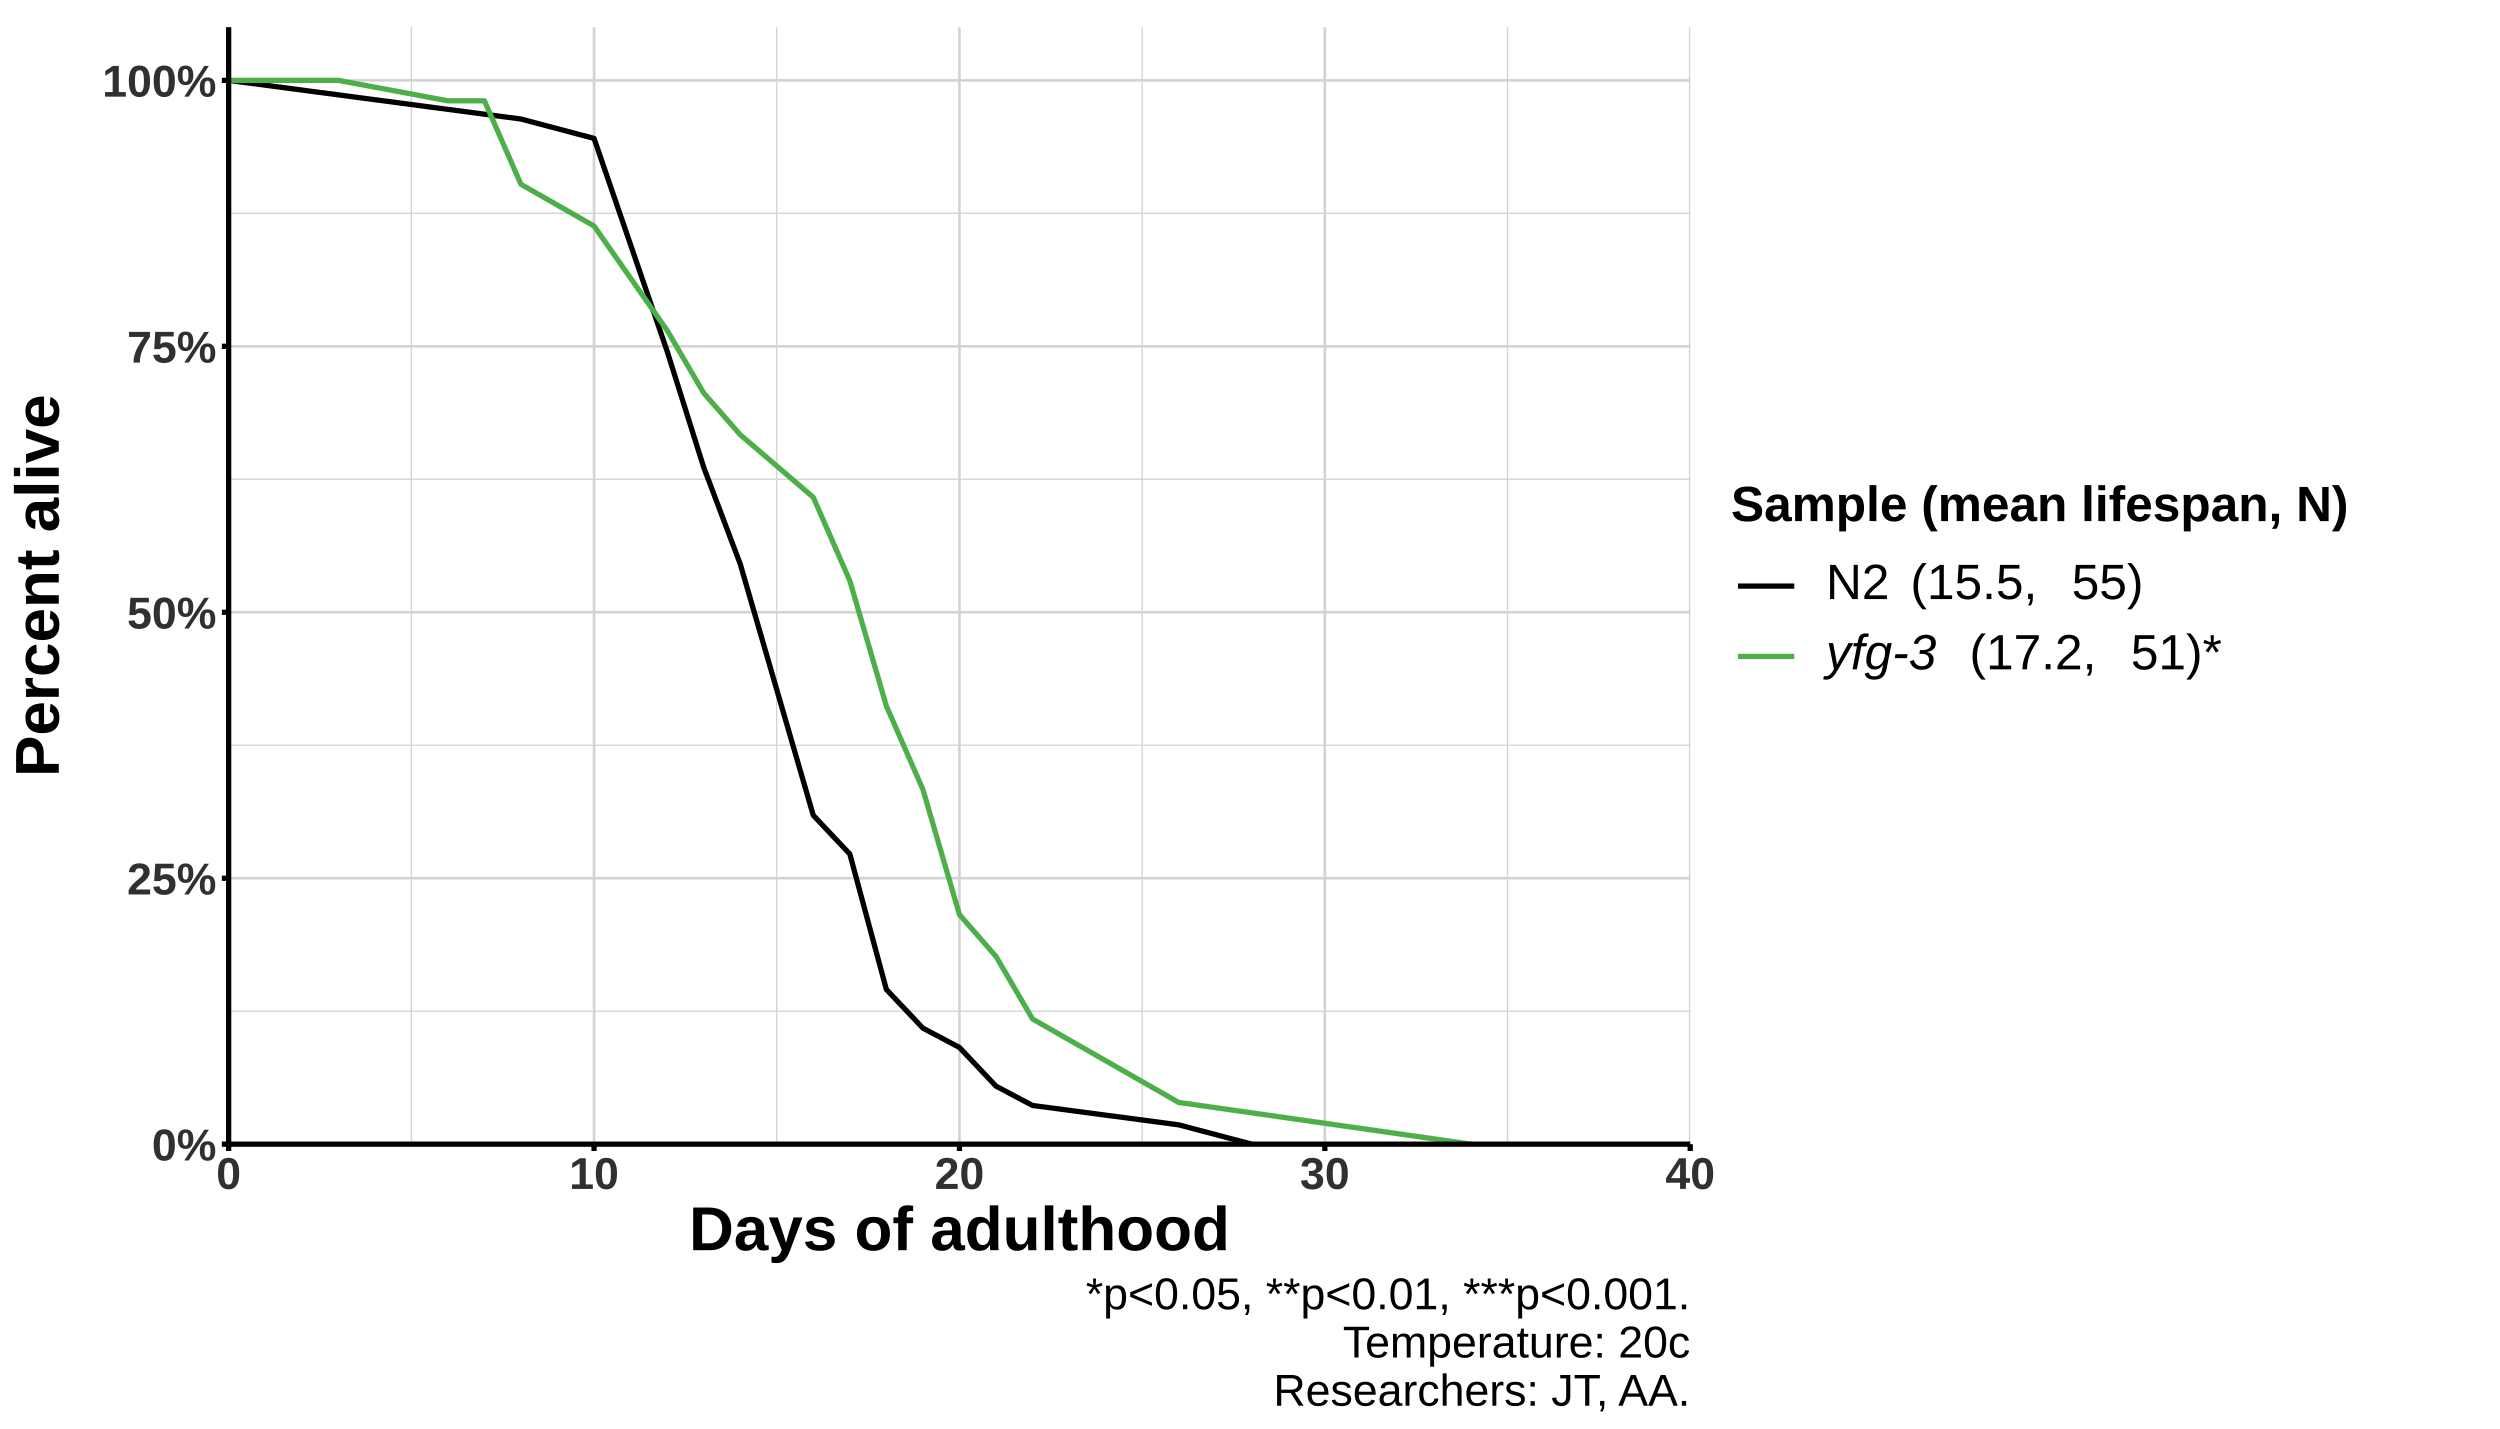
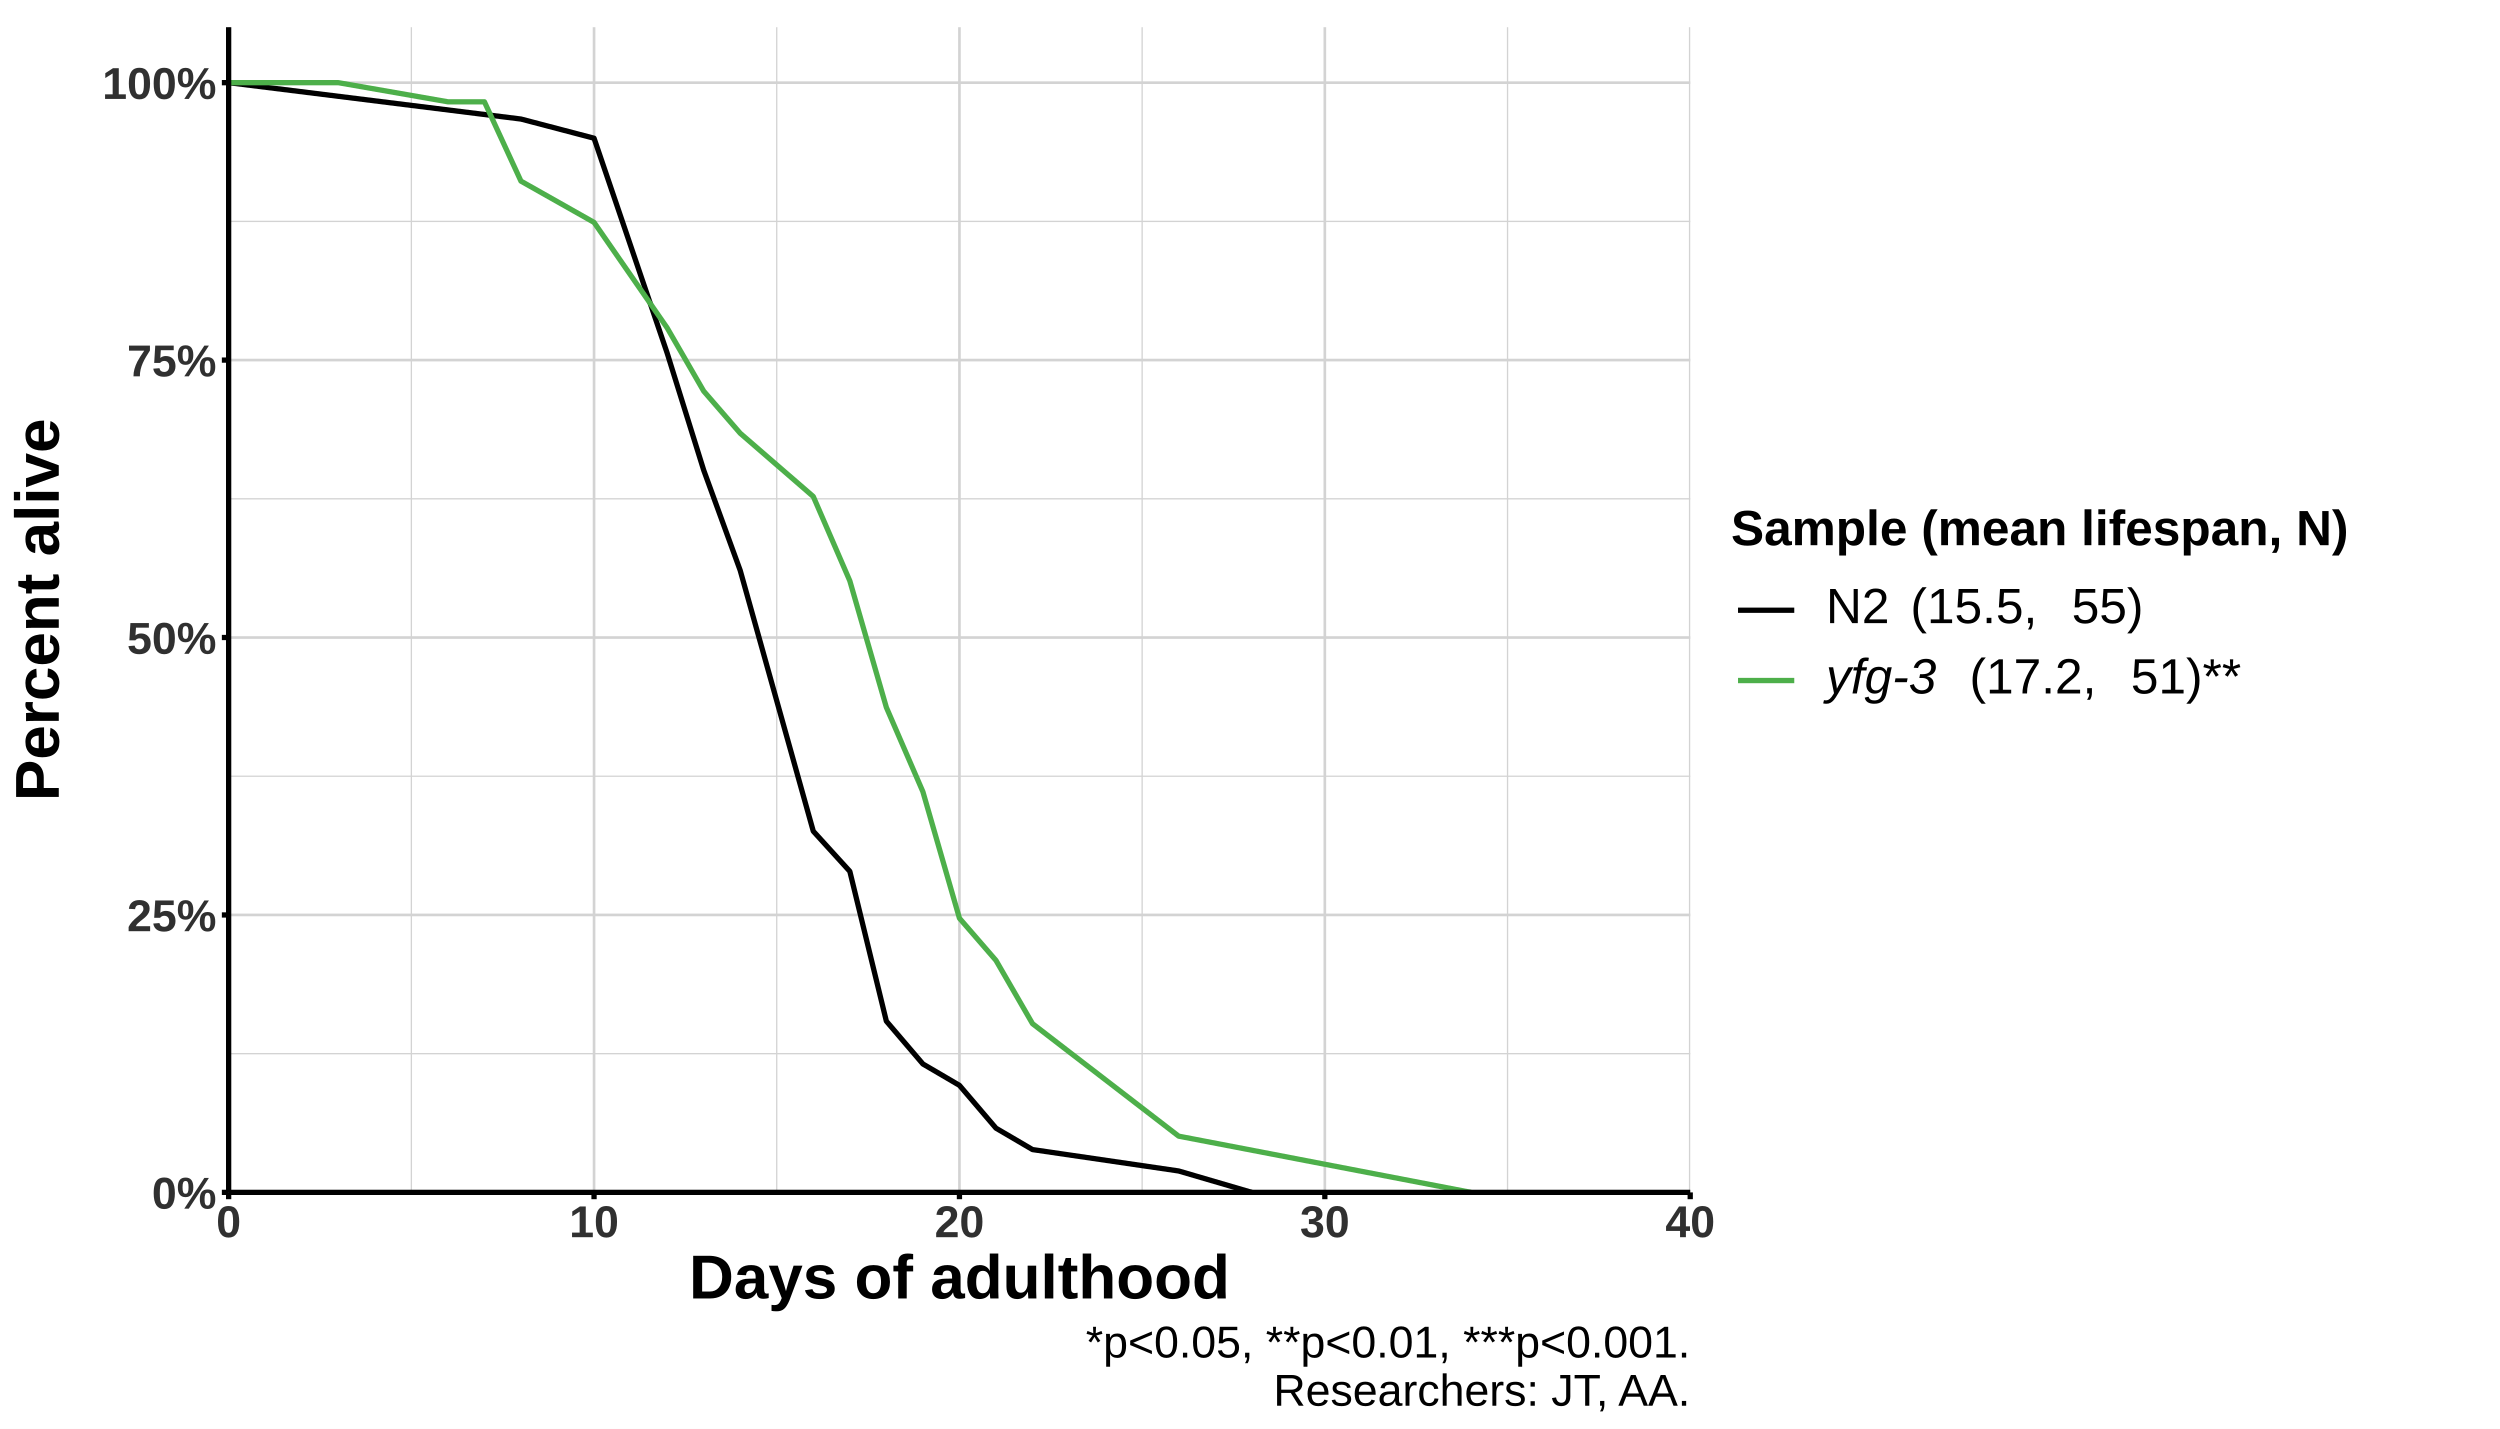
<svg xmlns="http://www.w3.org/2000/svg" class="svglite" width="1008.00pt" height="576.00pt" viewBox="0 0 1008.00 576.00">
  <defs>
    <style type="text/css">
    .svglite line, .svglite polyline, .svglite polygon, .svglite path, .svglite rect, .svglite circle {
      fill: none;
      stroke: #000000;
      stroke-linecap: round;
      stroke-linejoin: round;
      stroke-miterlimit: 10.00;
    }
    .svglite text {
      white-space: pre;
    }
  </style>
  </defs>
  <rect width="100%" height="100%" style="stroke: none; fill: #FFFFFF;" />
  <defs>
    <clipPath id="cpMC4wMHwxMDA4LjAwfDAuMDB8NTc2LjAw">
      <rect x="0.00" y="0.00" width="1008.00" height="576.00" />
    </clipPath>
  </defs>
  <g clip-path="url(#cpMC4wMHwxMDA4LjAwfDAuMDB8NTc2LjAw)">
    <rect x="0.00" y="0.00" width="1008.00" height="576.00" style="stroke-width: 1.07; stroke: #FFFFFF; fill: #FFFFFF;" />
  </g>
  <defs>
-     <clipPath id="cpOTIuMTl8NjgxLjUwfDEwLjk2fDQ2MS4zMw==">
-       <rect x="92.19" y="10.96" width="589.31" height="450.37" />
+     <clipPath id="cpOTIuMTl8NjgxLjUwfDEwLjk2fDQ4MC43Nw==">
+       <rect x="92.19" y="10.96" width="589.31" height="469.81" />
    </clipPath>
  </defs>
-   <g clip-path="url(#cpOTIuMTl8NjgxLjUwfDEwLjk2fDQ2MS4zMw==)">
-     <polyline points="92.19,407.71 681.50,407.71 " style="stroke-width: 0.53; stroke: #D3D3D3; stroke-linecap: butt;" />
-     <polyline points="92.19,300.48 681.50,300.48 " style="stroke-width: 0.53; stroke: #D3D3D3; stroke-linecap: butt;" />
-     <polyline points="92.19,193.25 681.50,193.25 " style="stroke-width: 0.53; stroke: #D3D3D3; stroke-linecap: butt;" />
-     <polyline points="92.19,86.02 681.50,86.02 " style="stroke-width: 0.53; stroke: #D3D3D3; stroke-linecap: butt;" />
-     <polyline points="165.86,461.33 165.86,10.96 " style="stroke-width: 0.53; stroke: #D3D3D3; stroke-linecap: butt;" />
-     <polyline points="313.18,461.33 313.18,10.96 " style="stroke-width: 0.53; stroke: #D3D3D3; stroke-linecap: butt;" />
-     <polyline points="460.51,461.33 460.51,10.96 " style="stroke-width: 0.53; stroke: #D3D3D3; stroke-linecap: butt;" />
-     <polyline points="607.84,461.33 607.84,10.96 " style="stroke-width: 0.53; stroke: #D3D3D3; stroke-linecap: butt;" />
-     <polyline points="92.19,461.33 681.50,461.33 " style="stroke-width: 1.07; stroke: #D3D3D3; stroke-linecap: butt;" />
-     <polyline points="92.19,354.10 681.50,354.10 " style="stroke-width: 1.07; stroke: #D3D3D3; stroke-linecap: butt;" />
-     <polyline points="92.19,246.87 681.50,246.87 " style="stroke-width: 1.07; stroke: #D3D3D3; stroke-linecap: butt;" />
-     <polyline points="92.19,139.64 681.50,139.64 " style="stroke-width: 1.07; stroke: #D3D3D3; stroke-linecap: butt;" />
-     <polyline points="92.19,32.41 681.50,32.41 " style="stroke-width: 1.07; stroke: #D3D3D3; stroke-linecap: butt;" />
-     <polyline points="92.19,461.33 92.19,10.96 " style="stroke-width: 1.07; stroke: #D3D3D3; stroke-linecap: butt;" />
-     <polyline points="239.52,461.33 239.52,10.96 " style="stroke-width: 1.07; stroke: #D3D3D3; stroke-linecap: butt;" />
-     <polyline points="386.85,461.33 386.85,10.96 " style="stroke-width: 1.07; stroke: #D3D3D3; stroke-linecap: butt;" />
-     <polyline points="534.17,461.33 534.17,10.96 " style="stroke-width: 1.07; stroke: #D3D3D3; stroke-linecap: butt;" />
-     <polyline points="681.50,461.33 681.50,10.96 " style="stroke-width: 1.07; stroke: #D3D3D3; stroke-linecap: butt;" />
-     <polyline points="92.19,32.41 210.05,48.00 239.52,55.80 268.98,141.59 283.72,188.38 298.45,227.37 327.92,328.75 342.65,344.35 357.38,398.94 372.11,414.54 386.85,422.34 401.58,437.93 416.31,445.73 475.24,453.53 504.71,461.33 " style="stroke-width: 2.13; stroke-linecap: butt;" />
-     <polyline points="92.19,32.41 136.39,32.41 180.59,40.65 195.32,40.65 210.05,74.31 239.52,91.13 268.98,133.20 283.72,158.44 298.45,175.27 327.92,200.51 342.65,234.16 357.38,284.65 372.11,318.30 386.85,368.78 401.58,385.61 416.31,410.85 431.04,419.26 445.78,427.68 460.51,436.09 475.24,444.50 593.10,461.33 " style="stroke-width: 2.13; stroke: #4DAF4A; stroke-linecap: butt;" />
+   <g clip-path="url(#cpOTIuMTl8NjgxLjUwfDEwLjk2fDQ4MC43Nw==)">
+     <polyline points="92.19,424.84 681.50,424.84 " style="stroke-width: 0.53; stroke: #D3D3D3; stroke-linecap: butt;" />
+     <polyline points="92.19,312.98 681.50,312.98 " style="stroke-width: 0.53; stroke: #D3D3D3; stroke-linecap: butt;" />
+     <polyline points="92.19,201.12 681.50,201.12 " style="stroke-width: 0.53; stroke: #D3D3D3; stroke-linecap: butt;" />
+     <polyline points="92.19,89.26 681.50,89.26 " style="stroke-width: 0.53; stroke: #D3D3D3; stroke-linecap: butt;" />
+     <polyline points="165.86,480.77 165.86,10.96 " style="stroke-width: 0.53; stroke: #D3D3D3; stroke-linecap: butt;" />
+     <polyline points="313.18,480.77 313.18,10.96 " style="stroke-width: 0.53; stroke: #D3D3D3; stroke-linecap: butt;" />
+     <polyline points="460.51,480.77 460.51,10.96 " style="stroke-width: 0.53; stroke: #D3D3D3; stroke-linecap: butt;" />
+     <polyline points="607.84,480.77 607.84,10.96 " style="stroke-width: 0.53; stroke: #D3D3D3; stroke-linecap: butt;" />
+     <polyline points="92.19,480.77 681.50,480.77 " style="stroke-width: 1.07; stroke: #D3D3D3; stroke-linecap: butt;" />
+     <polyline points="92.19,368.91 681.50,368.91 " style="stroke-width: 1.07; stroke: #D3D3D3; stroke-linecap: butt;" />
+     <polyline points="92.19,257.05 681.50,257.05 " style="stroke-width: 1.07; stroke: #D3D3D3; stroke-linecap: butt;" />
+     <polyline points="92.19,145.19 681.50,145.19 " style="stroke-width: 1.07; stroke: #D3D3D3; stroke-linecap: butt;" />
+     <polyline points="92.19,33.33 681.50,33.33 " style="stroke-width: 1.07; stroke: #D3D3D3; stroke-linecap: butt;" />
+     <polyline points="92.19,480.77 92.19,10.96 " style="stroke-width: 1.07; stroke: #D3D3D3; stroke-linecap: butt;" />
+     <polyline points="239.52,480.77 239.52,10.96 " style="stroke-width: 1.07; stroke: #D3D3D3; stroke-linecap: butt;" />
+     <polyline points="386.85,480.77 386.85,10.96 " style="stroke-width: 1.07; stroke: #D3D3D3; stroke-linecap: butt;" />
+     <polyline points="534.17,480.77 534.17,10.96 " style="stroke-width: 1.07; stroke: #D3D3D3; stroke-linecap: butt;" />
+     <polyline points="681.50,480.77 681.50,10.96 " style="stroke-width: 1.07; stroke: #D3D3D3; stroke-linecap: butt;" />
+     <polyline points="92.19,33.33 210.05,48.00 239.52,55.73 268.98,142.31 283.72,189.54 298.45,229.99 327.92,335.15 342.65,351.33 357.38,411.74 372.11,428.99 386.85,437.62 401.58,454.88 416.31,463.51 475.24,472.14 504.71,480.77 " style="stroke-width: 2.13; stroke-linecap: butt;" />
+     <polyline points="92.19,33.33 136.39,33.33 180.59,41.05 195.32,41.05 210.05,73.03 239.52,89.67 268.98,132.18 283.72,157.69 298.45,174.69 327.92,200.20 342.65,234.21 357.38,285.22 372.11,319.23 386.85,370.24 401.58,387.24 416.31,412.75 431.04,424.09 445.78,435.42 460.51,446.76 475.24,458.10 593.10,480.77 " style="stroke-width: 2.13; stroke: #4DAF4A; stroke-linecap: butt;" />
  </g>
  <g clip-path="url(#cpMC4wMHwxMDA4LjAwfDAuMDB8NTc2LjAw)">
-     <polyline points="92.19,461.33 92.19,10.96 " style="stroke-width: 2.13; stroke-linecap: butt;" />
-     <text x="87.26" y="467.89" text-anchor="end" style="font-size: 18.00px; font-weight: bold;fill: #303030; font-family: &quot;Arial&quot;;">0%</text>
-     <text x="87.26" y="360.66" text-anchor="end" style="font-size: 18.00px; font-weight: bold;fill: #303030; font-family: &quot;Arial&quot;;">25%</text>
-     <text x="87.26" y="253.43" text-anchor="end" style="font-size: 18.00px; font-weight: bold;fill: #303030; font-family: &quot;Arial&quot;;">50%</text>
-     <text x="87.26" y="146.20" text-anchor="end" style="font-size: 18.00px; font-weight: bold;fill: #303030; font-family: &quot;Arial&quot;;">75%</text>
-     <text x="87.26" y="38.97" text-anchor="end" style="font-size: 18.00px; font-weight: bold;fill: #303030; font-family: &quot;Arial&quot;;">100%</text>
-     <polyline points="89.45,461.33 92.19,461.33 " style="stroke-width: 2.13; stroke-linecap: butt;" />
-     <polyline points="89.45,354.10 92.19,354.10 " style="stroke-width: 2.13; stroke-linecap: butt;" />
-     <polyline points="89.45,246.87 92.19,246.87 " style="stroke-width: 2.13; stroke-linecap: butt;" />
-     <polyline points="89.45,139.64 92.19,139.64 " style="stroke-width: 2.13; stroke-linecap: butt;" />
-     <polyline points="89.45,32.41 92.19,32.41 " style="stroke-width: 2.13; stroke-linecap: butt;" />
-     <polyline points="92.19,461.33 681.50,461.33 " style="stroke-width: 2.13; stroke-linecap: butt;" />
-     <polyline points="92.19,464.07 92.19,461.33 " style="stroke-width: 2.13; stroke-linecap: butt;" />
-     <polyline points="239.52,464.07 239.52,461.33 " style="stroke-width: 2.13; stroke-linecap: butt;" />
-     <polyline points="386.85,464.07 386.85,461.33 " style="stroke-width: 2.13; stroke-linecap: butt;" />
-     <polyline points="534.17,464.07 534.17,461.33 " style="stroke-width: 2.13; stroke-linecap: butt;" />
-     <polyline points="681.50,464.07 681.50,461.33 " style="stroke-width: 2.13; stroke-linecap: butt;" />
-     <text x="92.19" y="479.39" text-anchor="middle" style="font-size: 18.00px; font-weight: bold;fill: #303030; font-family: &quot;Arial&quot;;">0</text>
-     <text x="239.52" y="479.39" text-anchor="middle" style="font-size: 18.00px; font-weight: bold;fill: #303030; font-family: &quot;Arial&quot;;">10</text>
-     <text x="386.85" y="479.39" text-anchor="middle" style="font-size: 18.00px; font-weight: bold;fill: #303030; font-family: &quot;Arial&quot;;">20</text>
-     <text x="534.17" y="479.39" text-anchor="middle" style="font-size: 18.00px; font-weight: bold;fill: #303030; font-family: &quot;Arial&quot;;">30</text>
-     <text x="681.50" y="479.39" text-anchor="middle" style="font-size: 18.00px; font-weight: bold;fill: #303030; font-family: &quot;Arial&quot;;">40</text>
-     <text x="386.85" y="504.09" text-anchor="middle" style="font-size: 25.00px; font-weight: bold; font-family: &quot;Arial&quot;;">Days of adulthood</text>
-     <text transform="translate(23.70,236.14) rotate(-90)" text-anchor="middle" style="font-size: 25.00px; font-weight: bold; font-family: &quot;Arial&quot;;">Percent alive</text>
-     <text x="697.94" y="210.11" style="font-size: 20.00px; font-weight: bold; font-family: &quot;Arial&quot;;">Sample (mean lifespan, N)</text>
-     <rect x="697.94" y="222.15" width="28.35" height="28.35" style="stroke-width: 1.07; stroke: none;" />
-     <line x1="700.77" y1="236.32" x2="723.45" y2="236.32" style="stroke-width: 2.13; stroke-linecap: butt;" />
-     <rect x="697.94" y="250.50" width="28.35" height="28.35" style="stroke-width: 1.07; stroke: none;" />
-     <line x1="700.77" y1="264.67" x2="723.45" y2="264.67" style="stroke-width: 2.13; stroke: #4DAF4A; stroke-linecap: butt;" />
-     <text x="736.25" y="241.53" style="font-size: 20.00px; font-family: &quot;Arial&quot;;">N2</text>
-     <text x="770.29" y="241.53" style="font-size: 20.00px; font-family: &quot;Arial&quot;;">(15.5,</text>
-     <text x="835.33" y="241.53" style="font-size: 20.00px; font-family: &quot;Arial&quot;;">55)</text>
-     <text x="736.25" y="269.88" style="font-size: 20.00px; font-style: italic; font-family: &quot;Arial&quot;;">yfg-3</text>
-     <text x="794.11" y="269.88" style="font-size: 20.00px; font-family: &quot;Arial&quot;;">(17.2,</text>
-     <text x="859.16" y="269.88" style="font-size: 20.00px; font-family: &quot;Arial&quot;;">51)*</text>
-     <text x="681.50" y="527.90" text-anchor="end" style="font-size: 18.00px; font-family: &quot;Arial&quot;;">*p&lt;0.05, **p&lt;0.01, ***p&lt;0.001.</text>
-     <text x="681.50" y="547.34" text-anchor="end" style="font-size: 18.00px; font-family: &quot;Arial&quot;;">Temperature: 20c</text>
+     <polyline points="92.19,480.77 92.19,10.96 " style="stroke-width: 2.13; stroke-linecap: butt;" />
+     <text x="87.26" y="487.33" text-anchor="end" style="font-size: 18.00px; font-weight: bold;fill: #303030; font-family: &quot;Arial&quot;;">0%</text>
+     <text x="87.26" y="375.47" text-anchor="end" style="font-size: 18.00px; font-weight: bold;fill: #303030; font-family: &quot;Arial&quot;;">25%</text>
+     <text x="87.26" y="263.61" text-anchor="end" style="font-size: 18.00px; font-weight: bold;fill: #303030; font-family: &quot;Arial&quot;;">50%</text>
+     <text x="87.26" y="151.75" text-anchor="end" style="font-size: 18.00px; font-weight: bold;fill: #303030; font-family: &quot;Arial&quot;;">75%</text>
+     <text x="87.26" y="39.89" text-anchor="end" style="font-size: 18.00px; font-weight: bold;fill: #303030; font-family: &quot;Arial&quot;;">100%</text>
+     <polyline points="89.45,480.77 92.19,480.77 " style="stroke-width: 2.13; stroke-linecap: butt;" />
+     <polyline points="89.45,368.91 92.19,368.91 " style="stroke-width: 2.13; stroke-linecap: butt;" />
+     <polyline points="89.45,257.05 92.19,257.05 " style="stroke-width: 2.13; stroke-linecap: butt;" />
+     <polyline points="89.45,145.19 92.19,145.19 " style="stroke-width: 2.13; stroke-linecap: butt;" />
+     <polyline points="89.45,33.33 92.19,33.33 " style="stroke-width: 2.13; stroke-linecap: butt;" />
+     <polyline points="92.19,480.77 681.50,480.77 " style="stroke-width: 2.13; stroke-linecap: butt;" />
+     <polyline points="92.19,483.51 92.19,480.77 " style="stroke-width: 2.13; stroke-linecap: butt;" />
+     <polyline points="239.52,483.51 239.52,480.77 " style="stroke-width: 2.13; stroke-linecap: butt;" />
+     <polyline points="386.85,483.51 386.85,480.77 " style="stroke-width: 2.13; stroke-linecap: butt;" />
+     <polyline points="534.17,483.51 534.17,480.77 " style="stroke-width: 2.13; stroke-linecap: butt;" />
+     <polyline points="681.50,483.51 681.50,480.77 " style="stroke-width: 2.13; stroke-linecap: butt;" />
+     <text x="92.19" y="498.83" text-anchor="middle" style="font-size: 18.00px; font-weight: bold;fill: #303030; font-family: &quot;Arial&quot;;">0</text>
+     <text x="239.52" y="498.83" text-anchor="middle" style="font-size: 18.00px; font-weight: bold;fill: #303030; font-family: &quot;Arial&quot;;">10</text>
+     <text x="386.85" y="498.83" text-anchor="middle" style="font-size: 18.00px; font-weight: bold;fill: #303030; font-family: &quot;Arial&quot;;">20</text>
+     <text x="534.17" y="498.83" text-anchor="middle" style="font-size: 18.00px; font-weight: bold;fill: #303030; font-family: &quot;Arial&quot;;">30</text>
+     <text x="681.50" y="498.83" text-anchor="middle" style="font-size: 18.00px; font-weight: bold;fill: #303030; font-family: &quot;Arial&quot;;">40</text>
+     <text x="386.85" y="523.53" text-anchor="middle" style="font-size: 25.00px; font-weight: bold; font-family: &quot;Arial&quot;;">Days of adulthood</text>
+     <text transform="translate(23.70,245.86) rotate(-90)" text-anchor="middle" style="font-size: 25.00px; font-weight: bold; font-family: &quot;Arial&quot;;">Percent alive</text>
+     <text x="697.94" y="219.83" style="font-size: 20.00px; font-weight: bold; font-family: &quot;Arial&quot;;">Sample (mean lifespan, N)</text>
+     <rect x="697.94" y="231.87" width="28.35" height="28.35" style="stroke-width: 1.07; stroke: none;" />
+     <line x1="700.77" y1="246.04" x2="723.45" y2="246.04" style="stroke-width: 2.13; stroke-linecap: butt;" />
+     <rect x="697.94" y="260.22" width="28.35" height="28.35" style="stroke-width: 1.07; stroke: none;" />
+     <line x1="700.77" y1="274.39" x2="723.45" y2="274.39" style="stroke-width: 2.13; stroke: #4DAF4A; stroke-linecap: butt;" />
+     <text x="736.25" y="251.25" style="font-size: 20.00px; font-family: &quot;Arial&quot;;">N2</text>
+     <text x="770.29" y="251.25" style="font-size: 20.00px; font-family: &quot;Arial&quot;;">(15.5,</text>
+     <text x="835.33" y="251.25" style="font-size: 20.00px; font-family: &quot;Arial&quot;;">55)</text>
+     <text x="736.25" y="279.60" style="font-size: 20.00px; font-style: italic; font-family: &quot;Arial&quot;;">yfg-3</text>
+     <text x="794.11" y="279.60" style="font-size: 20.00px; font-family: &quot;Arial&quot;;">(17.2,</text>
+     <text x="859.16" y="279.60" style="font-size: 20.00px; font-family: &quot;Arial&quot;;">51)**</text>
+     <text x="681.50" y="547.34" text-anchor="end" style="font-size: 18.00px; font-family: &quot;Arial&quot;;">*p&lt;0.05, **p&lt;0.01, ***p&lt;0.001.</text>
    <text x="681.50" y="566.78" text-anchor="end" style="font-size: 18.00px; font-family: &quot;Arial&quot;;">Researchers: JT, AA.</text>
  </g>
</svg>
